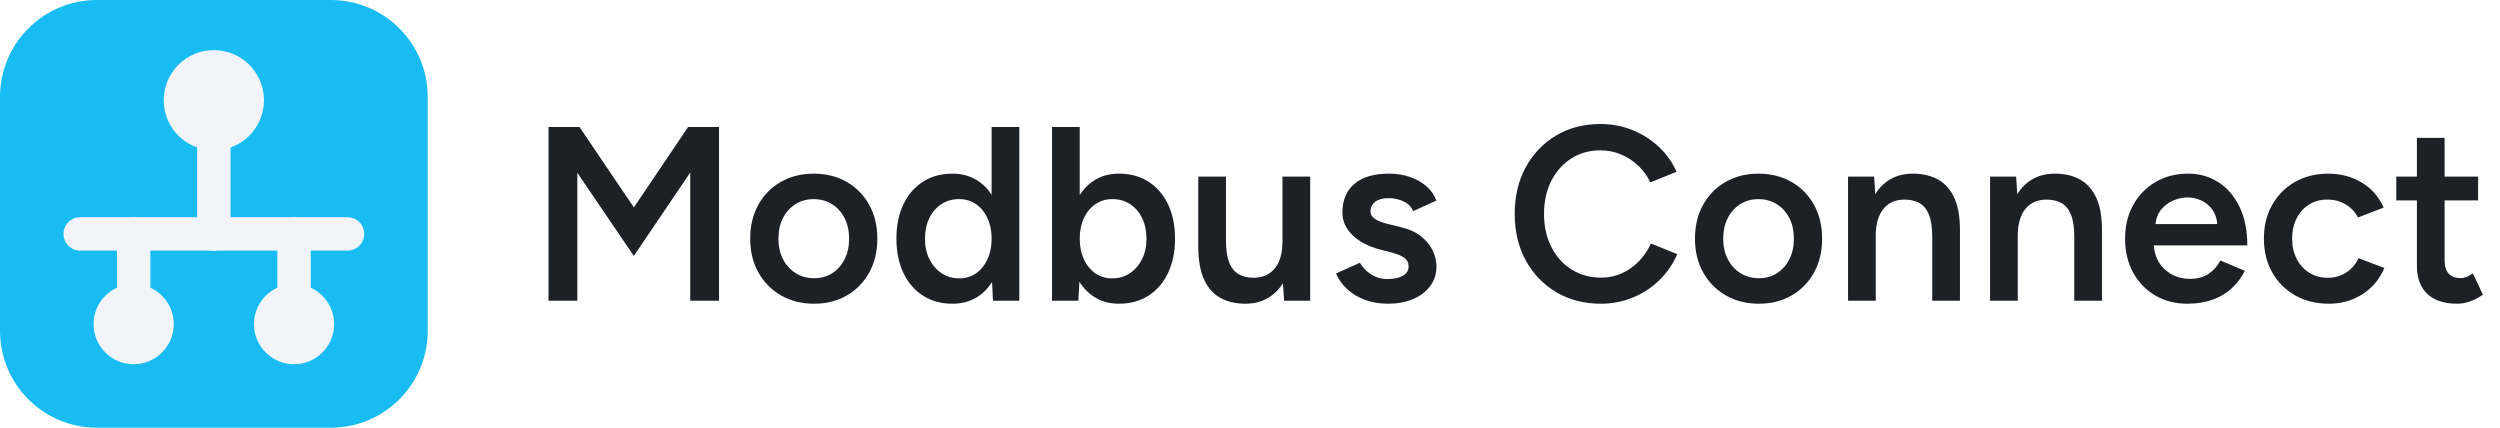
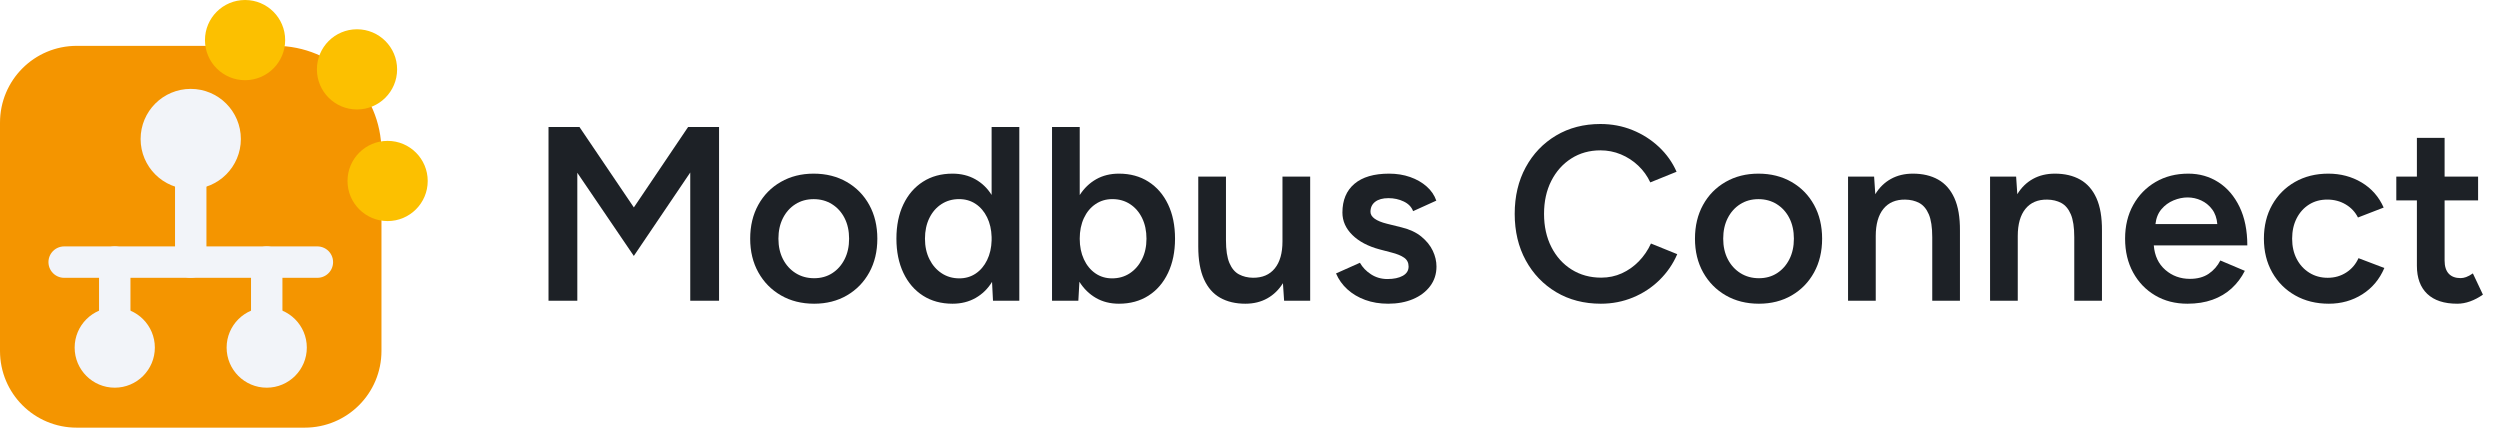
<svg xmlns="http://www.w3.org/2000/svg" viewBox="0 0 374.08 64">
-   <rect width="64" height="64" rx="14.5" fill="#18BCF2" />
-   <g fill="none" stroke="#F2F4F9" stroke-width="5" stroke-linecap="round">
-     <path d="M12 35h40" />
-     <path d="M32 35V21" />
-     <path d="M20 35v9" />
-     <path d="M44 35v9" />
+   <path fill="#F49500" d="m 11.49,6.86 h 29.76 c 8.56,0 15.83,6.88 15.83,15.84 v 29.8 c 0,6.37 -5.13,11.49 -11.49,11.49 H 11.49 C 5.13,64 0,58.87 0,52.51 V 18.36 C 0,11.99 5.13,6.86 11.49,6.86 Z" />
+   <g fill="#FCC000">
+     <circle cx="58" cy="27.08" r="6" />
+     <circle cx="36.67" cy="6" r="6" />
+     <circle cx="53.42" cy="10.38" r="6" />
+   </g>
+   <g fill="none" stroke="#F2F4F9" stroke-width="4.7" stroke-linecap="round">
+     <path d="M9.6 39.22h37.89" />
+     <path d="M28.54 39.22V25.96" />
+     <path d="M17.17 39.22v8.53" />
+     <path d="M39.91 39.22v8.53" />
  </g>
  <g fill="#F2F4F9">
-     <circle cx="32" cy="15" r="7.5" />
-     <circle cx="20" cy="48.5" r="6" />
-     <circle cx="44" cy="48.5" r="6" />
+     <circle cx="28.54" cy="20.8" r="7.5" />
+     <circle cx="17.17" cy="52.01" r="6" />
+     <circle cx="39.91" cy="52.01" r="6" />
  </g>
  <g fill="#1D2126">
    <path transform="translate(79.00 45.0) scale(0.037143 -0.037143)" d="M82.8 0V700H207.429L426.59 375.899L645.181 700H769.81V0H653.78V516.601L426.45 180.471L198.829 515.461V0Z" />
    <path transform="translate(110.98 45.0) scale(0.037143 -0.037143)" d="M291.931 -12Q216.512 -12 158.377 21.5Q100.242 55 67.246 114.0Q34.25 173 34.25 250Q34.25 327 66.717 386.0Q99.185 445 157.311 478.5Q215.438 512 289.799 512Q365.206 512 423.333 478.5Q481.46 445 513.965 386.0Q546.47 327 546.47 250Q546.47 173 513.998 114.0Q481.526 55 423.914 21.5Q366.303 -12 291.931 -12ZM291.86 90.729Q333.425 90.729 364.984 111.119Q396.543 131.509 414.632 167.287Q432.721 203.065 432.721 250Q432.721 296.935 414.59 332.713Q396.46 368.491 364.056 388.881Q331.653 409.271 289.991 409.271Q248.33 409.271 216.301 388.893Q184.273 368.516 166.136 332.759Q147.999 297.003 147.999 250.096Q147.999 203.19 166.409 167.44Q184.819 131.689 217.397 111.209Q249.975 90.729 291.86 90.729Z" />
    <path transform="translate(132.86 45.0) scale(0.037143 -0.037143)" d="M260.25 -12Q192.1 -12 141.315 20.425Q90.53 52.85 62.39 112.135Q34.25 171.42 34.25 250Q34.25 329.58 62.39 388.365Q90.53 447.15 141.315 479.575Q192.1 512 260.25 512Q311.66 512 352 489.445Q392.34 466.89 417.76 426.2V700H529.36V0H423.34L419.48 75.95Q394.06 34.4 353.29 11.2Q312.52 -12 260.25 -12ZM287.73 90.159Q324.98 90.159 353.81 109.564Q382.64 128.969 399.555 163.715Q416.471 198.46 417.76 242.55V256.88Q416.471 301.54 399.555 336.07Q382.64 370.601 353.595 390.006Q324.55 409.411 286.73 409.411Q246.77 409.411 215.585 389.146Q184.399 368.881 166.844 332.845Q149.289 296.81 149.289 250Q149.289 203.19 167.344 167.155Q185.399 131.119 216.585 110.639Q247.77 90.159 287.73 90.159Z" />
    <path transform="translate(155.11 45.0) scale(0.037143 -0.037143)" d="M331.64 -12Q279.37 -12 239.099 11.2Q198.829 34.4 172.409 76.38L168.119 0H62.1V700H173.699V425.77Q200.119 466.89 239.959 489.445Q279.8 512 331.64 512Q399.79 512 450.575 479.575Q501.36 447.15 529.5 388.365Q557.64 329.58 557.64 249.983Q557.64 171.42 529.5 112.135Q501.36 52.85 450.575 20.425Q399.79 -12 331.64 -12ZM304.16 90.159Q344.472 90.159 375.481 110.639Q406.49 131.119 424.546 167.172Q442.601 203.226 442.601 250.018Q442.601 296.81 425.129 332.812Q407.658 368.813 376.598 389.112Q345.538 409.411 305.16 409.411Q266.917 409.411 237.039 389.095Q207.162 368.78 190.431 332.749Q173.699 296.718 173.699 249.954Q173.699 203.19 190.405 167.051Q207.11 130.912 236.543 110.535Q265.976 90.159 304.16 90.159Z" />
    <path transform="translate(177.39 45.0) scale(0.037143 -0.037143)" d="M241.09 -12Q182.37 -12 139.805 11.93Q97.24 35.86 74.32 86.715Q51.4 137.57 51.4 217.99V500H162.999V244Q162.999 184.65 176.909 151.969Q190.819 119.289 215.575 106.154Q240.33 93.019 271.87 92.589Q328.68 92.159 359.65 130.254Q390.62 168.35 390.62 239.13V500H502.22V0H397.2L392.48 70.69Q367.91 31.13 329.49 9.565Q291.07 -12 241.09 -12Z" />
    <path transform="translate(198.64 45.0) scale(0.037143 -0.037143)" d="M244.283 -12Q193.733 -12 152.017 3.208Q110.3 18.417 80.142 45.775Q49.983 73.133 34.25 110.017L130.534 152.951Q146.101 125.268 175.359 106.351Q204.617 87.434 241.167 87.434Q279.833 87.434 303.216 100.476Q326.599 113.517 326.599 137.75Q326.599 160.85 308.558 173.458Q290.516 186.066 257.583 194.333L210.733 206.616Q140.15 225.333 100.067 264.849Q59.983 304.366 59.983 355.25Q59.983 429.983 108.35 470.992Q156.717 512 248 512Q293.867 512 332.667 498.425Q371.467 484.85 399.192 460.417Q426.917 435.983 438.2 403.267L344.783 360.916Q335.233 386.299 307.1 399.791Q278.966 413.282 245.45 413.282Q211.084 413.282 192.051 398.666Q173.018 384.049 173.018 358.1Q173.018 342.55 189.993 330.367Q206.967 318.184 239.484 310.2L298.251 295.617Q347.251 283.617 378.167 258.25Q409.084 232.884 424.001 201.375Q438.917 169.867 438.917 137.733Q438.917 92.733 413.409 58.8Q387.9 24.867 344.1 6.433Q300.3 -12 244.283 -12Z" />
    <path transform="translate(225.19 45.0) scale(0.037143 -0.037143)" d="M386.42 -12Q284.84 -12 206.62 34.5Q128.4 81 83.825 162.5Q39.25 244 39.25 350Q39.25 456 83.54 537.5Q127.83 619 205.765 665.5Q283.7 712 384.71 712Q453.17 712 513.325 687.705Q573.48 663.41 619.91 619.965Q666.34 576.52 691.34 519.64L585.451 476.751Q567.461 515.451 536.625 544.511Q505.79 573.571 466.885 589.706Q427.98 605.841 384.71 605.841Q318.61 605.841 267.215 573.076Q215.819 540.311 186.624 482.775Q157.429 425.24 157.429 350Q157.429 274.62 186.839 216.585Q216.249 158.549 268.43 125.784Q320.61 93.019 387.71 93.019Q432.41 93.019 470.885 110.509Q509.36 127.999 539.55 159.054Q569.741 190.109 588.161 230.52L694.05 187.63Q668.91 129.04 622.765 83.67Q576.62 38.3 515.75 13.15Q454.88 -12 386.42 -12Z" />
    <path transform="translate(252.35 45.0) scale(0.037143 -0.037143)" d="M291.931 -12Q216.512 -12 158.377 21.5Q100.242 55 67.246 114.0Q34.25 173 34.25 250Q34.25 327 66.717 386.0Q99.185 445 157.311 478.5Q215.438 512 289.799 512Q365.206 512 423.333 478.5Q481.46 445 513.965 386.0Q546.47 327 546.47 250Q546.47 173 513.998 114.0Q481.526 55 423.914 21.5Q366.303 -12 291.931 -12ZM291.86 90.729Q333.425 90.729 364.984 111.119Q396.543 131.509 414.632 167.287Q432.721 203.065 432.721 250Q432.721 296.935 414.59 332.713Q396.46 368.491 364.056 388.881Q331.653 409.271 289.991 409.271Q248.33 409.271 216.301 388.893Q184.273 368.516 166.136 332.759Q147.999 297.003 147.999 250.096Q147.999 203.19 166.409 167.44Q184.819 131.689 217.397 111.209Q249.975 90.729 291.86 90.729Z" />
    <path transform="translate(274.22 45.0) scale(0.037143 -0.037143)" d="M62.1 0V500H167.119L171.839 429.31Q196.409 469.44 234.829 490.72Q273.249 512 323.23 512Q382.52 512 425.085 488.07Q467.65 464.14 490.57 413.57Q513.49 363 512.92 282.01V0H401.321V256Q401.321 315.78 387.41 348.246Q373.5 380.711 349.03 393.846Q324.56 406.981 292.45 407.411Q235.64 408.271 204.669 370.176Q173.699 332.08 173.699 260.87V0Z" />
    <path transform="translate(295.47 45.0) scale(0.037143 -0.037143)" d="M62.1 0V500H167.119L171.839 429.31Q196.409 469.44 234.829 490.72Q273.249 512 323.23 512Q382.52 512 425.085 488.07Q467.65 464.14 490.57 413.57Q513.49 363 512.92 282.01V0H401.321V256Q401.321 315.78 387.41 348.246Q373.5 380.711 349.03 393.846Q324.56 406.981 292.45 407.411Q235.64 408.271 204.669 370.176Q173.699 332.08 173.699 260.87V0Z" />
    <path transform="translate(316.71 45.0) scale(0.037143 -0.037143)" d="M285.267 -12Q211.833 -12 155.258 21.5Q98.683 55 66.466 114.0Q34.25 173 34.25 250Q34.25 327 67.041 386.0Q99.833 445 157.2 478.5Q214.567 512 288.867 512Q356.283 512 410.083 477.5Q463.884 443 495.259 378.2Q526.634 313.4 526.634 222.933H149.868Q154.868 160.184 196.409 124.167Q237.951 88.151 295.3 88.151Q341.116 88.151 371.225 108.768Q401.333 129.384 417.883 162.2L516.617 120.45Q496.184 79.867 463.534 49.933Q430.884 20 386.3 4.0Q341.717 -12 285.267 -12ZM156.584 308.75H405.732Q402.732 344.567 384.883 368.241Q367.033 391.916 340.916 404.033Q314.8 416.149 286 416.149Q258.2 416.149 229.592 404.391Q200.984 392.633 180.784 368.816Q160.584 345 156.584 308.75Z" />
    <path transform="translate(337.48 45.0) scale(0.037143 -0.037143)" d="M295.73 -12Q219.43 -12 160.275 21.5Q101.12 55 67.685 114.215Q34.25 173.43 34.25 250Q34.25 327 67.4 386.0Q100.55 445 159.275 478.5Q218 512 293.73 512Q368.17 512 427.9 476.415Q487.63 440.83 516.77 375.37L413.171 335.331Q396.62 368.441 363.72 387.996Q330.82 407.551 289.43 407.551Q247.9 407.551 216.075 387.501Q184.249 367.451 166.124 331.915Q147.999 296.38 147.999 250Q147.999 203.62 166.409 168.3Q184.819 132.979 217.36 112.714Q249.9 92.449 291.43 92.449Q332.96 92.449 365.93 113.714Q398.901 134.979 415.311 171.51L519.48 131.9Q490.34 63.59 430.54 25.795Q370.74 -12 295.73 -12Z" />
    <path transform="translate(357.98 45.0) scale(0.037143 -0.037143)" d="M261.16 -12Q181.84 -12 140.26 27.725Q98.68 67.45 98.68 140.9V404.151H15.7V500H98.68V656H210.279V500H345.2V404.151H210.279V161.969Q210.279 127.129 226.829 109.144Q243.38 91.159 274.92 91.159Q285.2 91.159 296.915 95.304Q308.63 99.449 324.18 110.149L364.66 24.61Q339.38 6.89 313.21 -2.555Q287.04 -12 261.16 -12Z" />
  </g>
</svg>
